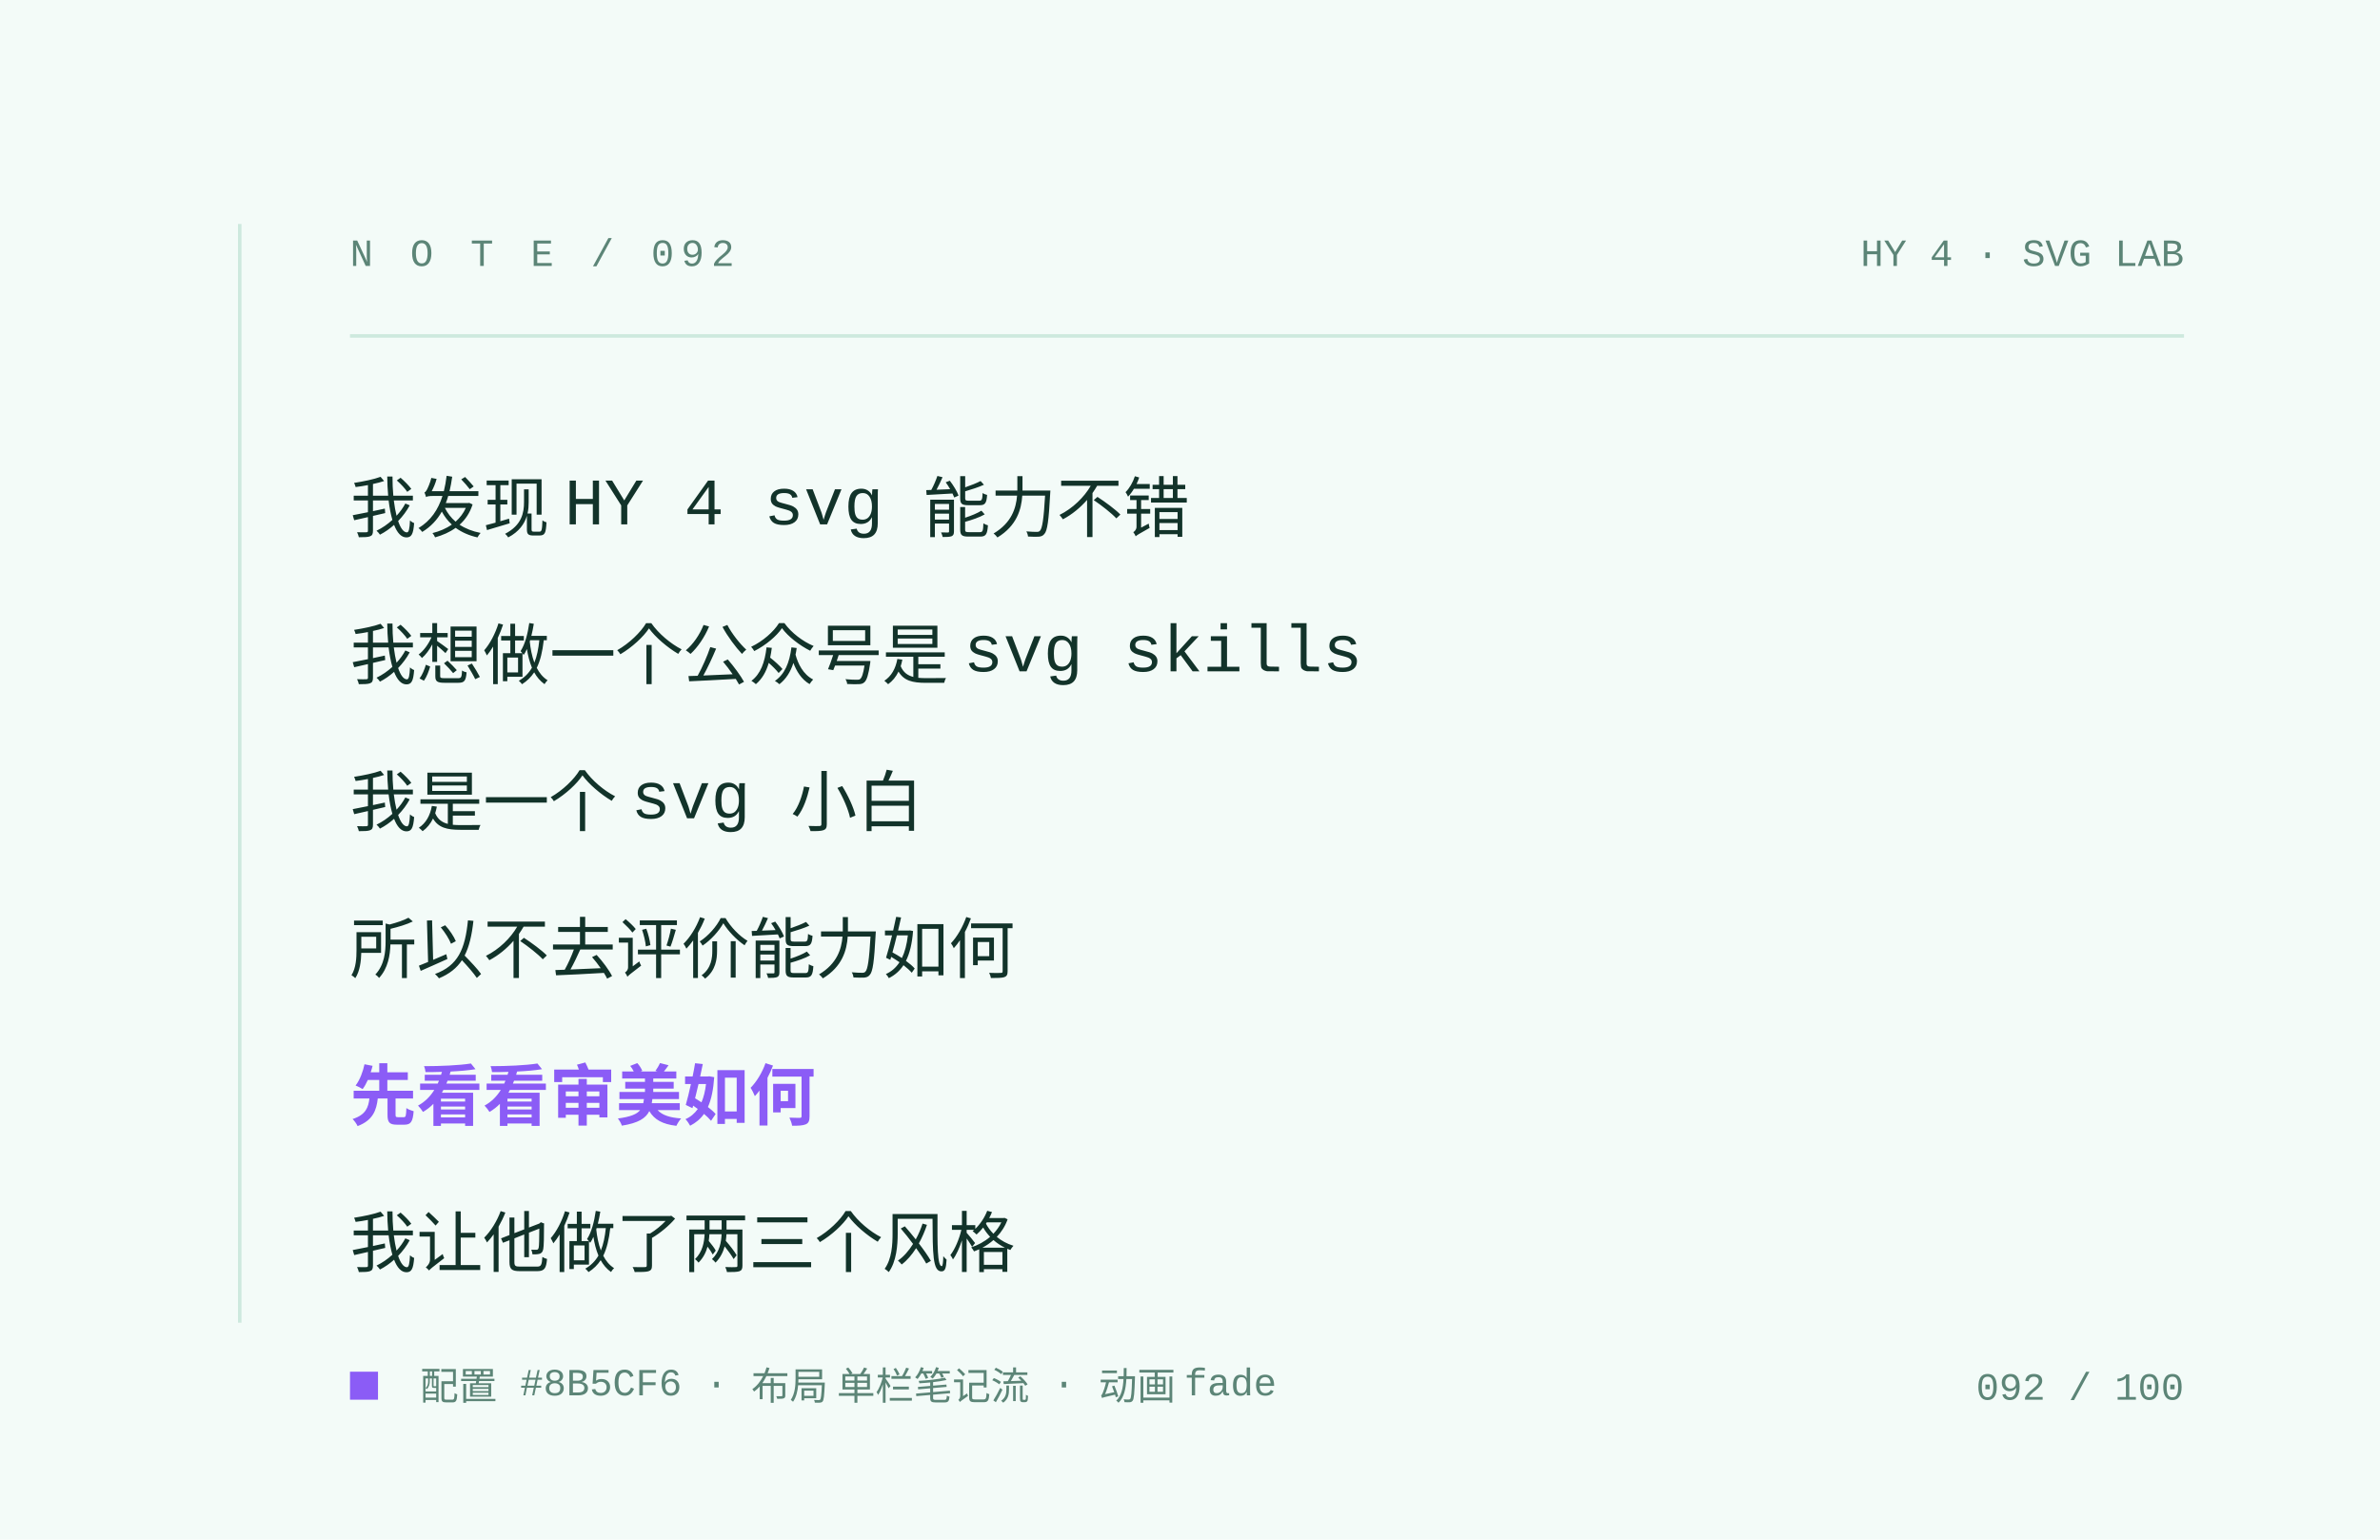
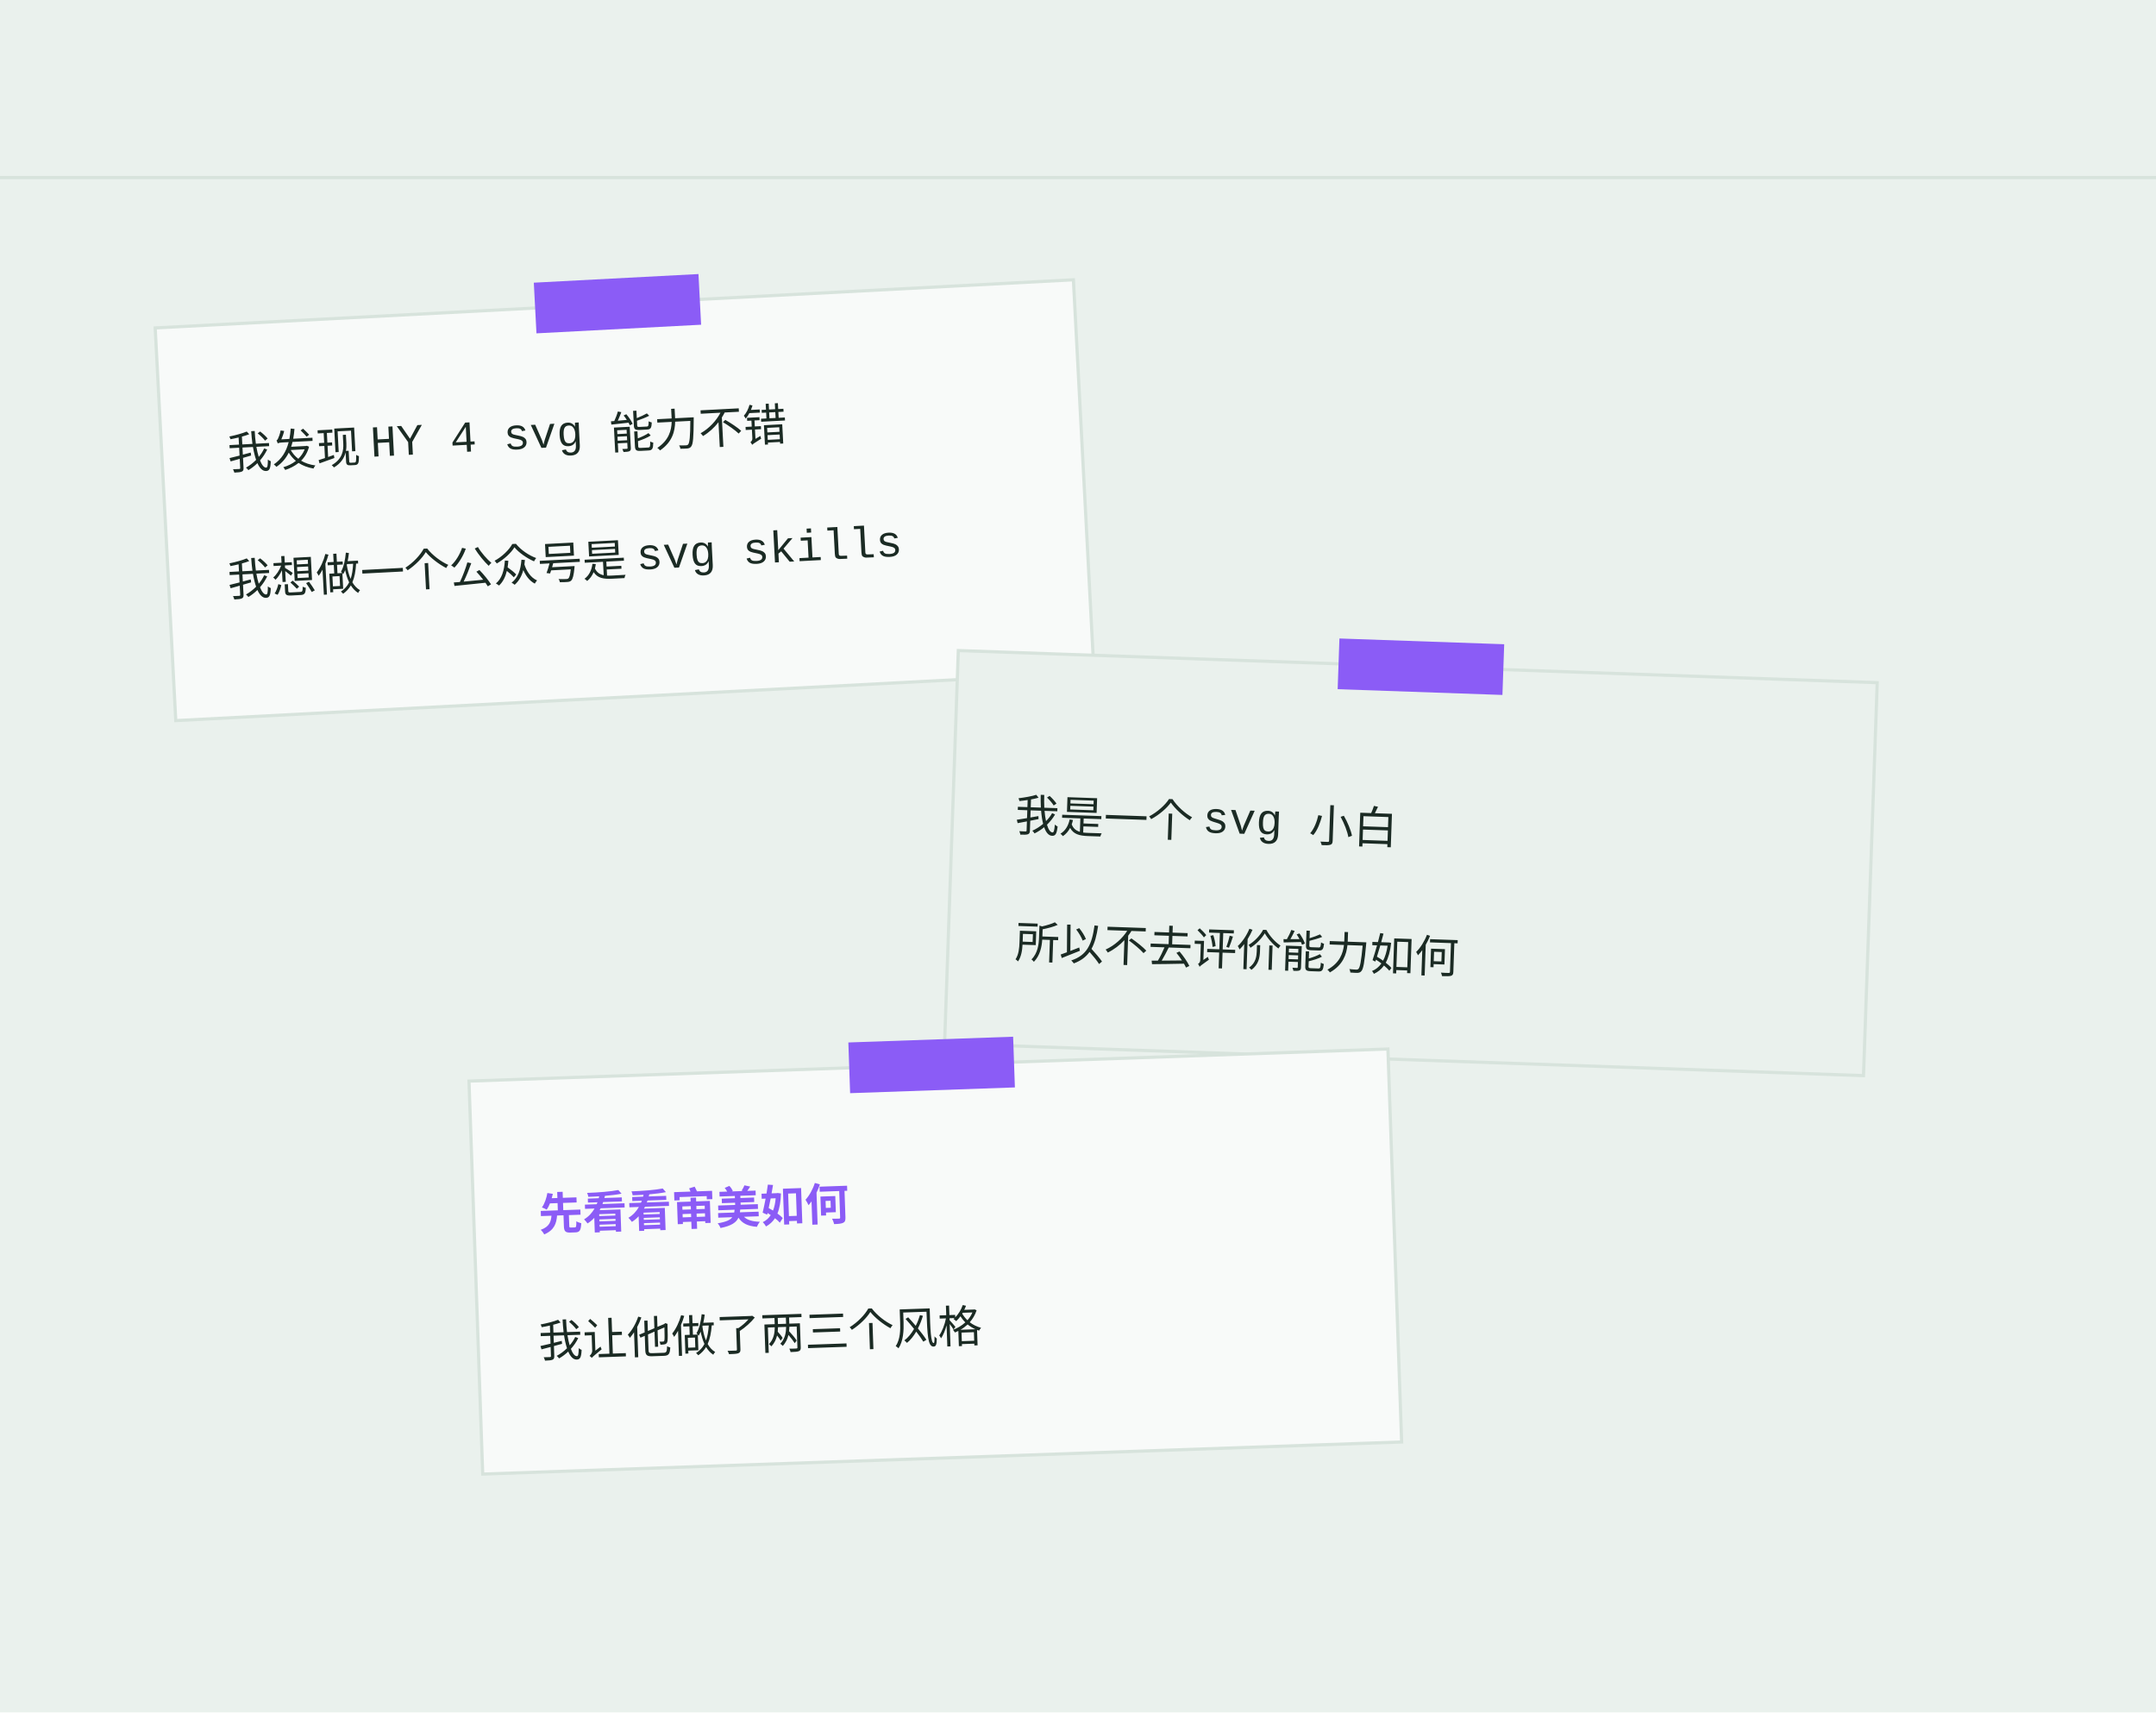
- <svg xmlns="http://www.w3.org/2000/svg" viewBox="0 0 680 440" width="100%" preserveAspectRatio="xMidYMin meet" style="display:block;" font-family="Consolas,Menlo,'Courier New',monospace">
-   <rect x="0" y="0" width="680" height="440" fill="#F3FBF8" />
-   <rect x="68" y="64" width="1" height="314" fill="#CDE9DE">
-     <animate attributeName="height" values="0;314" dur="0.9s" begin="0s" fill="freeze" calcMode="spline" keyTimes="0;1" keySplines="0.25 1 0.5 1" />
-   </rect>
-   <text x="100" y="76" font-size="11" fill="#5C8577" letter-spacing="2">N O T E   /   092</text>
-   <text x="624" y="76" font-size="11" fill="#5C8577" text-anchor="end">HY 4 · SVG LAB</text>
-   <line x1="100" y1="96" x2="624" y2="96" stroke="#CDE9DE" stroke-width="1" />
-   <text x="100" y="152" font-size="19" fill="#12332A">我发现 HY 4 svg 能力不错<animate attributeName="opacity" values="0;1" dur="0.55s" begin="0.10s" fill="freeze" />
+ <svg xmlns="http://www.w3.org/2000/svg" viewBox="0 0 680 540" width="100%" preserveAspectRatio="xMidYMin meet" style="display:block;" font-family="Consolas,Menlo,'Courier New',monospace">
+   <rect x="0" y="0" width="680" height="540" fill="#EAF1ED" />
+   <line x1="0" y1="56" x2="680" y2="56" stroke="#D7E3DC" stroke-width="1" />
+   <g transform="rotate(-3 192 158)">
+     <rect x="52" y="96" width="290" height="124" fill="#F8FAF9" stroke="#D7E3DC" stroke-width="1">
+       <animate attributeName="width" values="0;290" dur="0.7s" begin="0.00s" fill="freeze" calcMode="spline" keyTimes="0;1" keySplines="0.25 1 0.5 1" />
+     </rect>
+     <rect x="172" y="88" width="52" height="16" fill="#8B5CF6" />
+   </g>
+   <g transform="rotate(2 440 272)">
+     <rect x="300" y="210" width="290" height="124" fill="#EAF1ED" stroke="#D7E3DC" stroke-width="1">
+       <animate attributeName="width" values="0;290" dur="0.7s" begin="0.12s" fill="freeze" calcMode="spline" keyTimes="0;1" keySplines="0.25 1 0.5 1" />
+     </rect>
+     <rect x="420" y="202" width="52" height="16" fill="#8B5CF6" />
+   </g>
+   <g transform="rotate(-2 290 398)">
+     <rect x="150" y="336" width="290" height="124" fill="#F8FAF9" stroke="#D7E3DC" stroke-width="1">
+       <animate attributeName="width" values="0;290" dur="0.7s" begin="0.24s" fill="freeze" calcMode="spline" keyTimes="0;1" keySplines="0.25 1 0.5 1" />
+     </rect>
+     <rect x="270" y="328" width="52" height="16" fill="#8B5CF6" />
+   </g>
+   <text x="72" y="148" font-size="14" fill="#1B2B24" transform="rotate(-3 72 148)">我发现 HY 4 svg 能力不错<animateTransform attributeName="transform" type="translate" values="0 10;0 0" dur="0.55s" begin="0.18s" fill="freeze" calcMode="spline" keyTimes="0;1" keySplines="0.25 1 0.5 1" />
  </text>
-   <text x="100" y="194" font-size="19" fill="#12332A">我想做一个公众号是 svg skills<animate attributeName="opacity" values="0;1" dur="0.55s" begin="0.20s" fill="freeze" />
+   <text x="72" y="188" font-size="14" fill="#1B2B24" transform="rotate(-3 72 188)">我想做一个公众号是 svg skills<animateTransform attributeName="transform" type="translate" values="0 10;0 0" dur="0.55s" begin="0.27s" fill="freeze" calcMode="spline" keyTimes="0;1" keySplines="0.25 1 0.5 1" />
  </text>
-   <text x="100" y="236" font-size="19" fill="#12332A">我是一个 svg 小白<animate attributeName="opacity" values="0;1" dur="0.55s" begin="0.30s" fill="freeze" />
+   <text x="320" y="262" font-size="14" fill="#1B2B24" transform="rotate(2 320 262)">我是一个 svg 小白<animateTransform attributeName="transform" type="translate" values="0 10;0 0" dur="0.55s" begin="0.36s" fill="freeze" calcMode="spline" keyTimes="0;1" keySplines="0.25 1 0.5 1" />
  </text>
-   <text x="100" y="278" font-size="19" fill="#12332A">所以不去评价能力如何<animate attributeName="opacity" values="0;1" dur="0.55s" begin="0.40s" fill="freeze" />
+   <text x="320" y="302" font-size="14" fill="#1B2B24" transform="rotate(2 320 302)">所以不去评价能力如何<animateTransform attributeName="transform" type="translate" values="0 10;0 0" dur="0.55s" begin="0.45s" fill="freeze" calcMode="spline" keyTimes="0;1" keySplines="0.25 1 0.5 1" />
  </text>
-   <text x="100" y="320" font-size="19" fill="#8B5CF6" font-weight="600">先看看审美如何<animate attributeName="opacity" values="0;1" dur="0.55s" begin="0.50s" fill="freeze" />
+   <text x="170" y="388" font-size="14" fill="#8B5CF6" transform="rotate(-2 170 388)" font-weight="600">先看看审美如何<animateTransform attributeName="transform" type="translate" values="0 10;0 0" dur="0.55s" begin="0.54s" fill="freeze" calcMode="spline" keyTimes="0;1" keySplines="0.25 1 0.5 1" />
  </text>
-   <text x="100" y="362" font-size="19" fill="#12332A">我让他做了两三个风格<animate attributeName="opacity" values="0;1" dur="0.55s" begin="0.60s" fill="freeze" />
+   <text x="170" y="428" font-size="14" fill="#1B2B24" transform="rotate(-2 170 428)">我让他做了两三个风格<animateTransform attributeName="transform" type="translate" values="0 10;0 0" dur="0.55s" begin="0.63s" fill="freeze" calcMode="spline" keyTimes="0;1" keySplines="0.25 1 0.5 1" />
  </text>
-   <rect x="100" y="392" width="8" height="8" fill="#8B5CF6" />
-   <text x="120" y="400" font-size="11" fill="#5C8577">配置 #8B5CF6 · 布局 单栏笔记流 · 动画 fade</text>
-   <text x="624" y="400" font-size="11" fill="#5C8577" text-anchor="end">092 / 100</text>
</svg>
